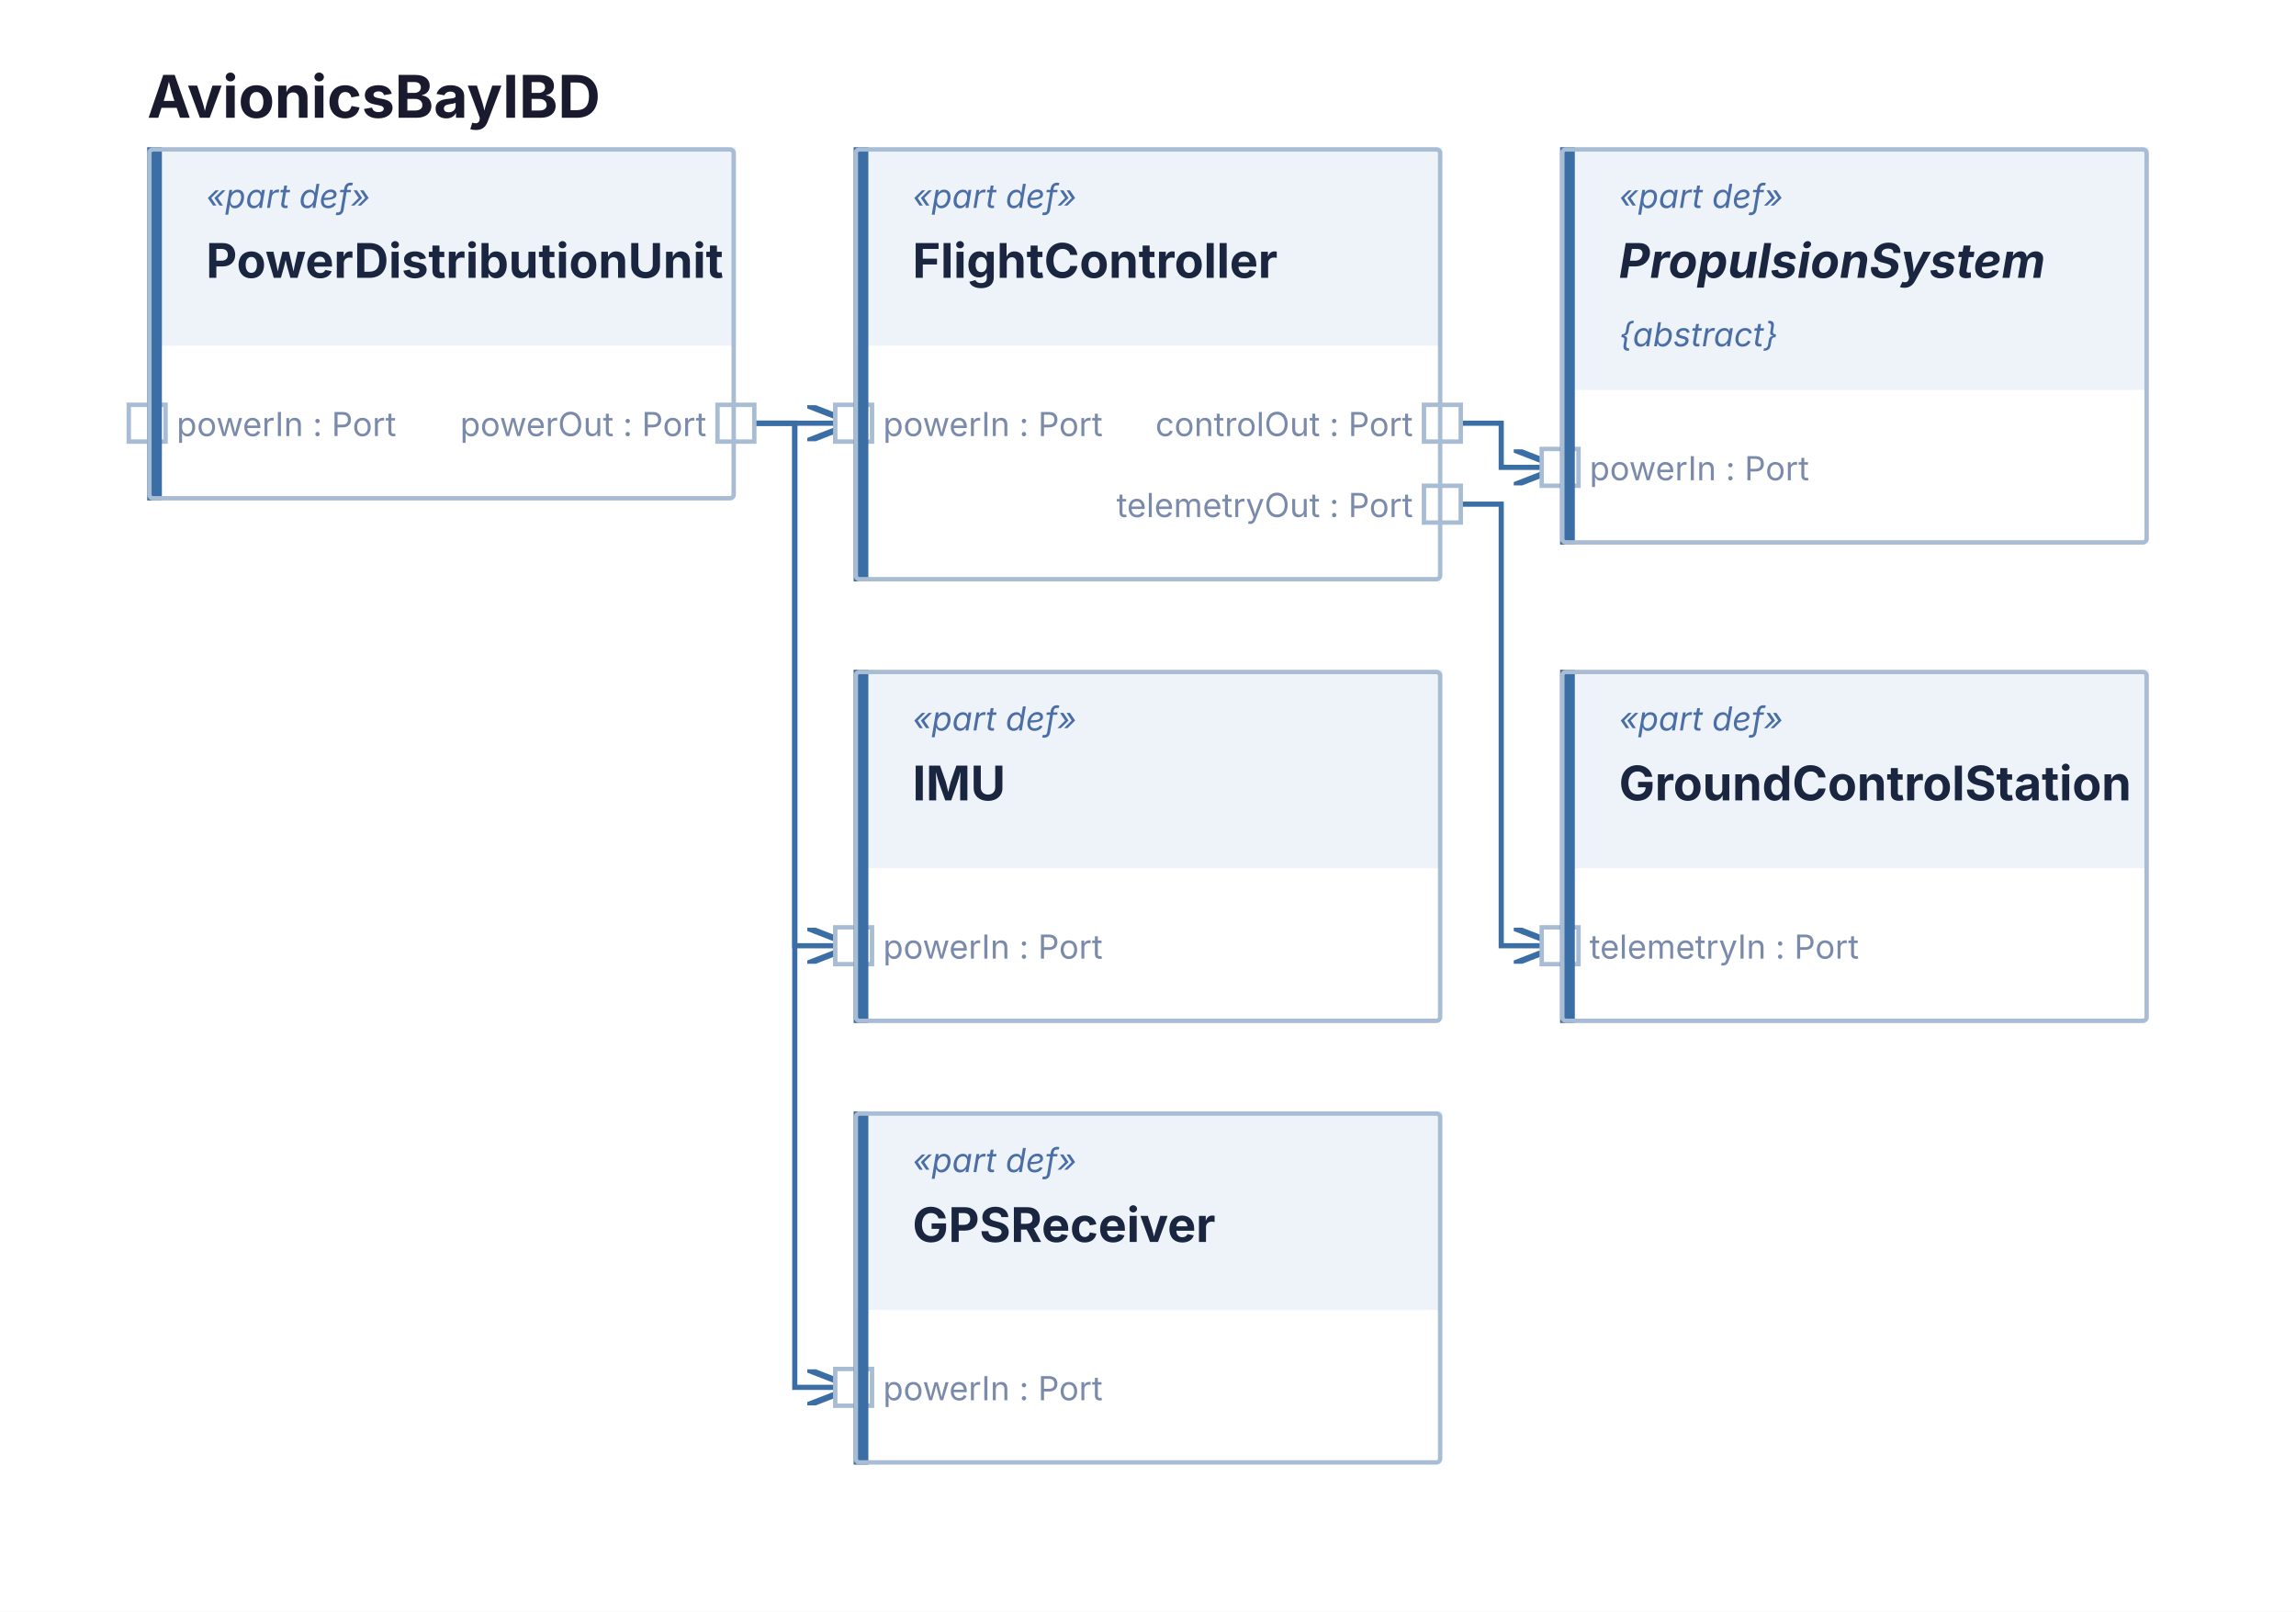
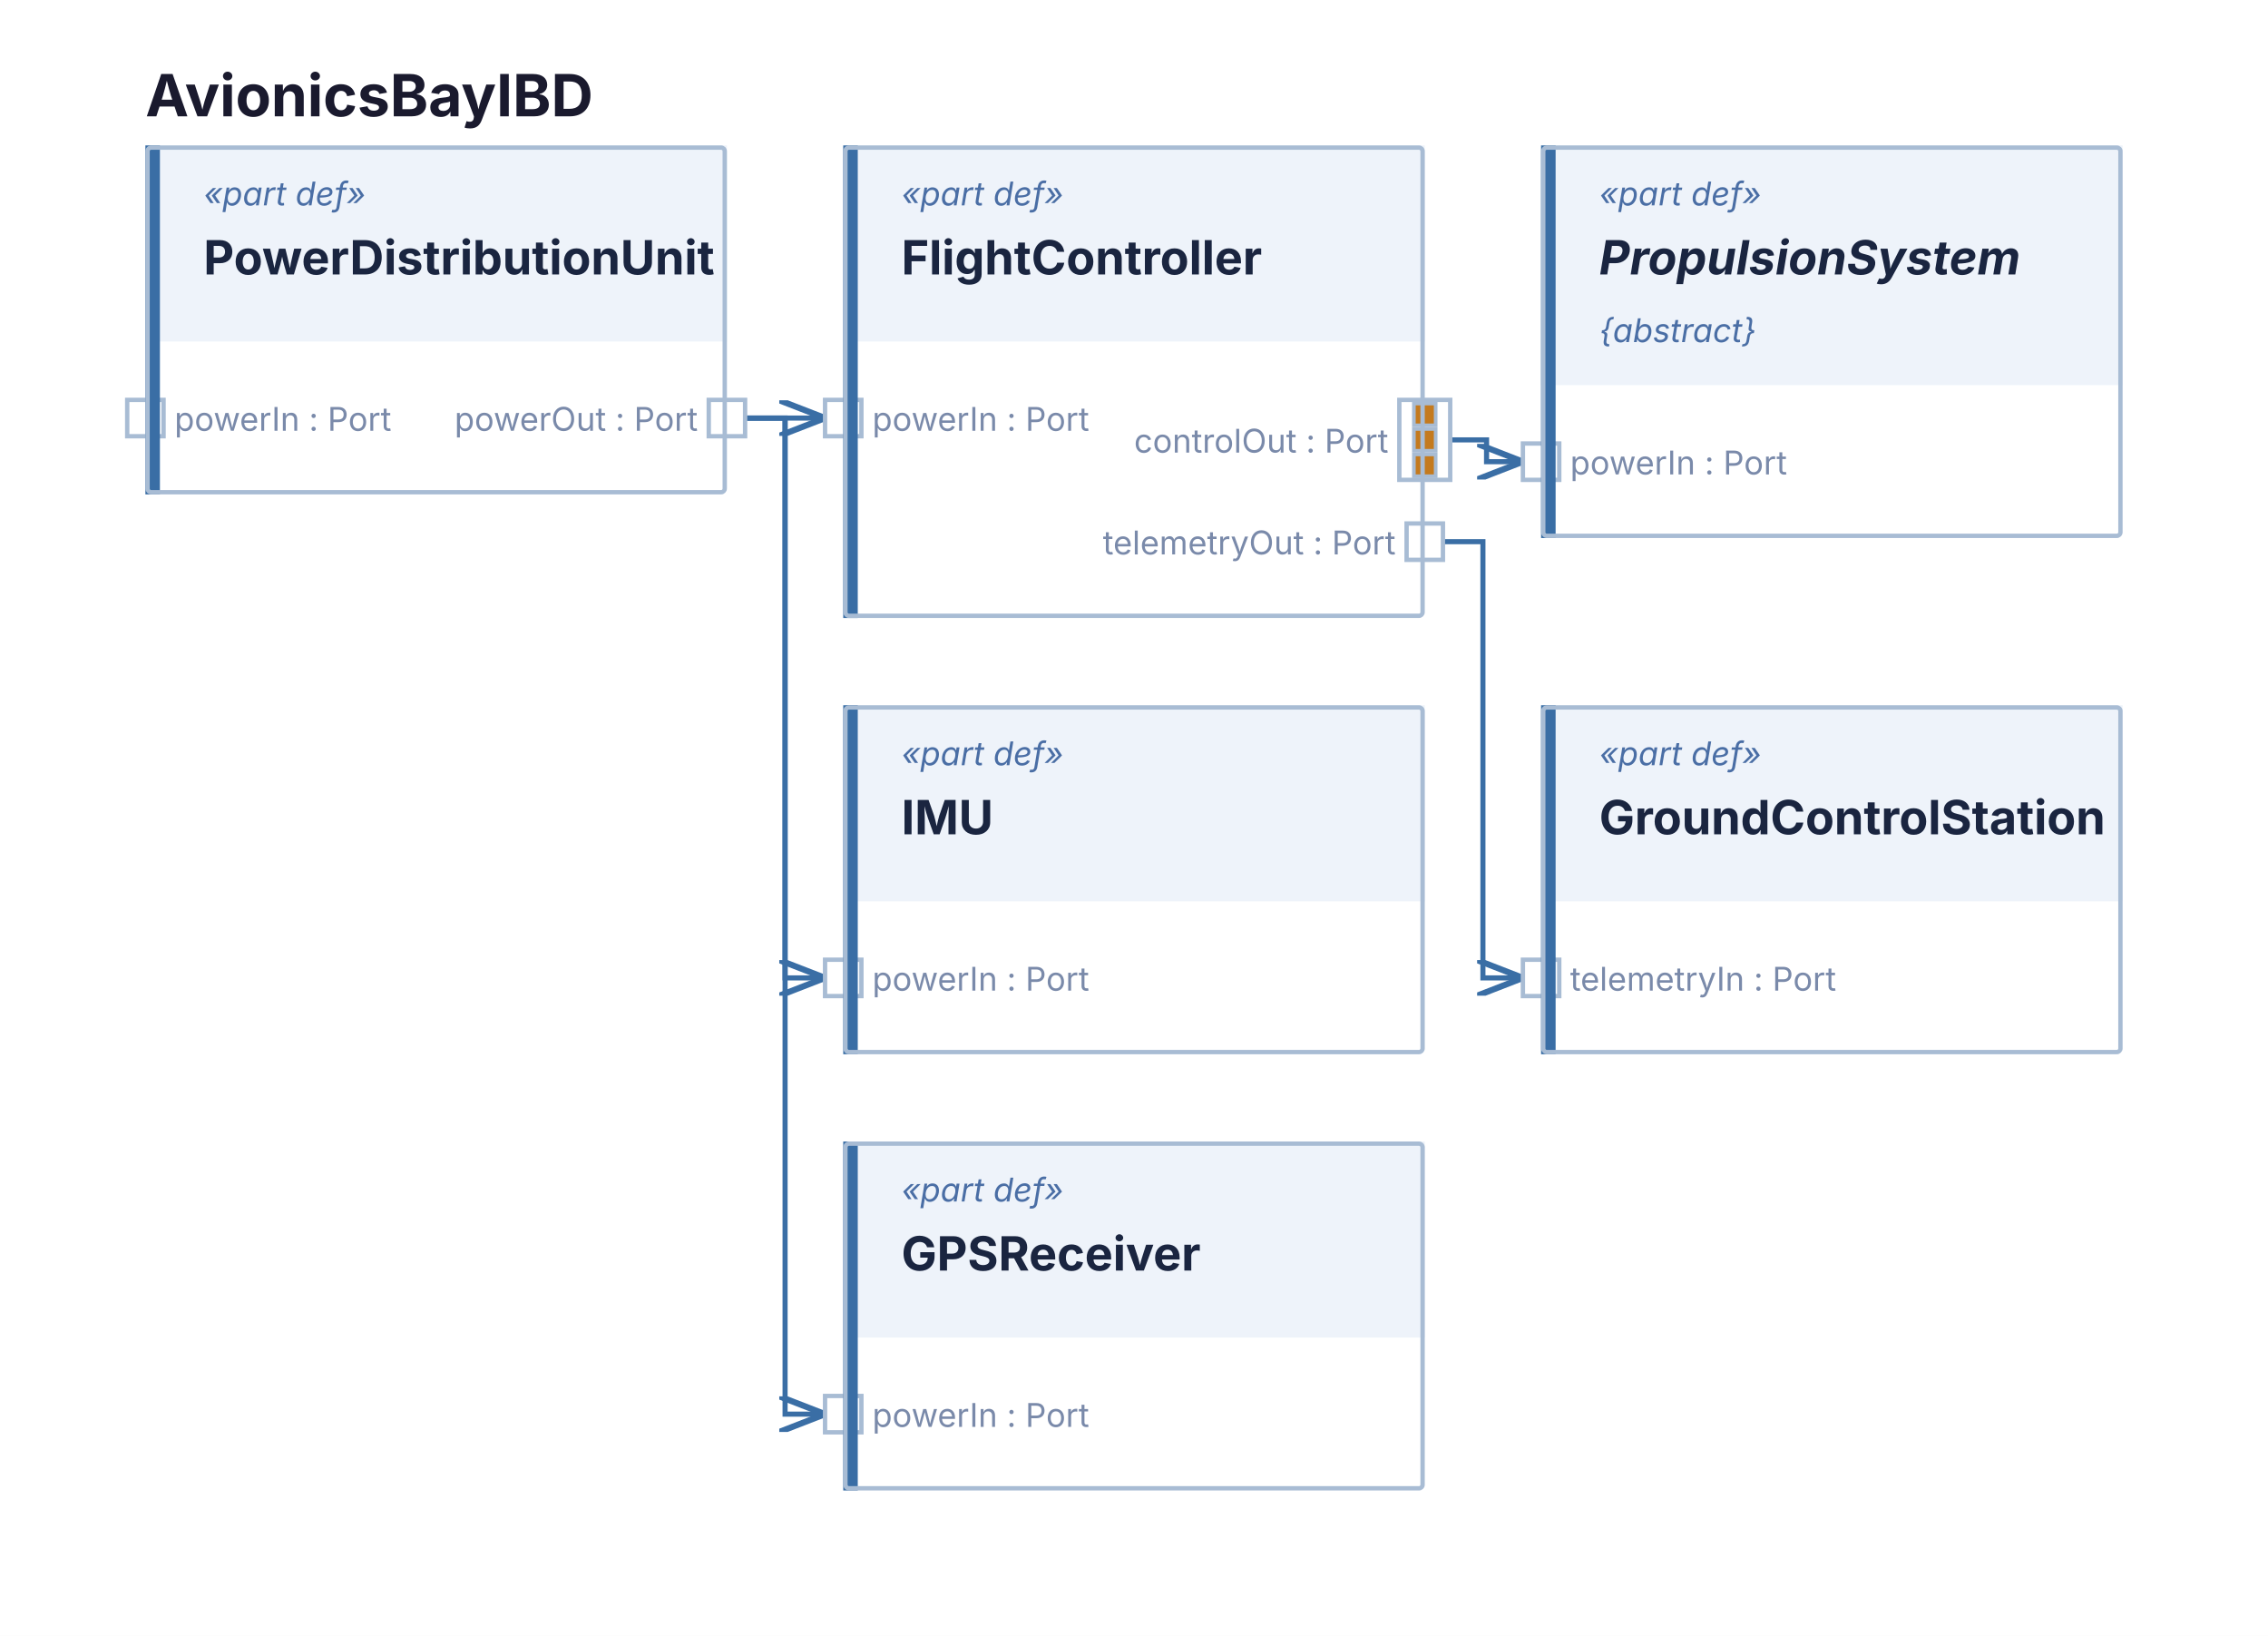
- <svg xmlns="http://www.w3.org/2000/svg" viewBox="0 0 624 438" width="624" height="438">
+ <svg xmlns="http://www.w3.org/2000/svg" viewBox="0 0 624 450" width="624" height="450">
  <style>text{font-family:'Inter','Roboto',system-ui,sans-serif}@font-face{font-family:'Inter';font-weight:400;src:url('https://fonts.bunny.net/inter/files/inter-latin-400-normal.woff2') format('woff2')}@font-face{font-family:'Inter';font-weight:700;src:url('https://fonts.bunny.net/inter/files/inter-latin-700-normal.woff2') format('woff2')}</style>
-   <rect width="624" height="438" fill="#ffffff" />
+   <rect width="624" height="450" fill="#ffffff" />
  <text x="40.0" y="32.0" font-size="16" font-weight="700" fill="#1a1a2e">AvionicsBayIBD</text>
  <defs>
    <marker id="arr-open" markerWidth="10" markerHeight="7" refX="9" refY="3.5" orient="auto">
      <polyline points="0,0 9,3.5 0,7" fill="none" stroke="#888" stroke-width="1.2" />
    </marker>
    <marker id="arr-flow" markerWidth="10" markerHeight="7" refX="9" refY="3.5" orient="auto">
      <polyline points="0,0 9,3.5 0,7" fill="none" stroke="#3a6ea5" stroke-width="1.2" />
    </marker>
    <marker id="arr-verify" markerWidth="10" markerHeight="7" refX="9" refY="3.5" orient="auto">
      <polyline points="0,0 9,3.5 0,7" fill="none" stroke="#3a6ea5" stroke-width="1.2" />
    </marker>
    <marker id="arr-alloc" markerWidth="10" markerHeight="7" refX="9" refY="3.5" orient="auto">
      <polyline points="0,0 9,3.5 0,7" fill="none" stroke="#7a3ea5" stroke-width="1.2" />
    </marker>
    <marker id="arr-satisfy" markerWidth="10" markerHeight="7" refX="9" refY="3.5" orient="auto">
      <polyline points="0,0 9,3.5 0,7" fill="none" stroke="#1a6b30" stroke-width="1.2" />
    </marker>
    <marker id="arr-generalize" markerWidth="12" markerHeight="10" refX="11" refY="5" orient="auto">
      <polygon points="0,0 12,5 0,10" fill="white" stroke="#3a3a5c" stroke-width="1.2" />
    </marker>
  </defs>
-   <path d="M 200.0 115.0 L 232.0 115.0" fill="none" stroke="#3a6ea5" stroke-width="1.4" marker-end="url(#arr-flow)" />
-   <path d="M 200.0 115.0 L 216.0 115.0 L 216.0 257.0 L 232.0 257.0" fill="none" stroke="#3a6ea5" stroke-width="1.4" marker-end="url(#arr-flow)" />
-   <path d="M 200.0 115.0 L 216.0 115.0 L 216.0 377.0 L 232.0 377.0" fill="none" stroke="#3a6ea5" stroke-width="1.4" marker-end="url(#arr-flow)" />
-   <path d="M 392.0 115.0 L 408.0 115.0 L 408.0 127.0 L 424.0 127.0" fill="none" stroke="#3a6ea5" stroke-width="1.4" marker-end="url(#arr-flow)" />
-   <path d="M 392.0 137.0 L 408.0 137.0 L 408.0 257.0 L 424.0 257.0" fill="none" stroke="#3a6ea5" stroke-width="1.4" marker-end="url(#arr-flow)" />
+   <path d="M 205.0 115.0 L 227.0 115.0" fill="none" stroke="#3a6ea5" stroke-width="1.4" marker-end="url(#arr-flow)" />
+   <path d="M 205.0 115.0 L 216.0 115.0 L 216.0 269.0 L 227.0 269.0" fill="none" stroke="#3a6ea5" stroke-width="1.4" marker-end="url(#arr-flow)" />
+   <path d="M 205.0 115.0 L 216.0 115.0 L 216.0 389.0 L 227.0 389.0" fill="none" stroke="#3a6ea5" stroke-width="1.4" marker-end="url(#arr-flow)" />
+   <path d="M 399.0 121.0 L 409.0 121.0 L 409.0 127.0 L 419.0 127.0" fill="none" stroke="#3a6ea5" stroke-width="1.4" marker-end="url(#arr-flow)" />
+   <path d="M 397.0 149.0 L 408.0 149.0 L 408.0 269.0 L 419.0 269.0" fill="none" stroke="#3a6ea5" stroke-width="1.4" marker-end="url(#arr-flow)" />
  <a href="/ui/detail/UAV::Power::PowerDistributionUnit" data-qname="UAV::Power::PowerDistributionUnit">
    <g transform="translate(40.0 40.0)">
      <defs>
        <style>@font-face{font-family:'Inter';font-weight:400;src:url('https://fonts.bunny.net/inter/files/inter-latin-400-normal.woff2') format('woff2')}@font-face{font-family:'Inter';font-weight:700;src:url('https://fonts.bunny.net/inter/files/inter-latin-700-normal.woff2') format('woff2')}text{font-family:'Inter','Roboto',system-ui,sans-serif}</style>
      </defs>
      <rect x="0" y="0.0" width="160.0" height="54.0" fill="#eef3fa" />
      <text x="16.0" y="16.5" font-size="9" fill="#4a6ea5" font-style="italic">«part def»</text>
      <text x="16.0" y="35.5" font-size="13" font-weight="700" fill="#1a2540">PowerDistributionUnit</text>
      <rect x="0" y="54.0" width="160.0" height="42.0" fill="#ffffff" />
      <rect x="-5.0" y="70.0" width="10" height="10" fill="#ffffff" stroke="#a8bcd4" stroke-width="1.2" />
      <text x="8.0" y="78.5" font-size="9" fill="#7a8aaa">powerIn : Port</text>
      <rect x="155.0" y="70.0" width="10" height="10" fill="#ffffff" stroke="#a8bcd4" stroke-width="1.2" />
      <text x="152.0" y="78.5" font-size="9" fill="#7a8aaa" text-anchor="end">powerOut : Port</text>
      <rect x="0" y="0" width="4" height="96.0" fill="#3a6ea5" />
      <rect x="0.6" y="0.6" width="158.8" height="94.8" rx="1" ry="1" fill="none" stroke="#a8bcd4" stroke-width="1.2" />
    </g>
  </a>
  <a href="/ui/detail/UAV::Avionics::FlightController" data-qname="UAV::Avionics::FlightController">
    <g transform="translate(232.0 40.0)">
      <defs>
        <style>@font-face{font-family:'Inter';font-weight:400;src:url('https://fonts.bunny.net/inter/files/inter-latin-400-normal.woff2') format('woff2')}@font-face{font-family:'Inter';font-weight:700;src:url('https://fonts.bunny.net/inter/files/inter-latin-700-normal.woff2') format('woff2')}text{font-family:'Inter','Roboto',system-ui,sans-serif}</style>
      </defs>
      <rect x="0" y="0.0" width="160.0" height="54.0" fill="#eef3fa" />
      <text x="16.0" y="16.5" font-size="9" fill="#4a6ea5" font-style="italic">«part def»</text>
      <text x="16.0" y="35.5" font-size="13" font-weight="700" fill="#1a2540">FlightController</text>
-       <rect x="0" y="54.0" width="160.0" height="64.0" fill="#ffffff" />
+       <rect x="0" y="54.0" width="160.0" height="76.0" fill="#ffffff" />
      <rect x="-5.0" y="70.0" width="10" height="10" fill="#ffffff" stroke="#a8bcd4" stroke-width="1.2" />
      <text x="8.0" y="78.5" font-size="9" fill="#7a8aaa">powerIn : Port</text>
-       <rect x="155.0" y="70.0" width="10" height="10" fill="#ffffff" stroke="#a8bcd4" stroke-width="1.2" />
-       <text x="152.0" y="78.5" font-size="9" fill="#7a8aaa" text-anchor="end">controlOut : Port</text>
-       <rect x="155.0" y="92.0" width="10" height="10" fill="#ffffff" stroke="#a8bcd4" stroke-width="1.2" />
-       <text x="152.0" y="100.5" font-size="9" fill="#7a8aaa" text-anchor="end">telemetryOut : Port</text>
-       <rect x="0" y="0" width="4" height="118.0" fill="#3a6ea5" />
-       <rect x="0.6" y="0.6" width="158.8" height="116.8" rx="1" ry="1" fill="none" stroke="#a8bcd4" stroke-width="1.2" />
+       <rect x="153.0" y="70.0" width="14" height="22.0" fill="#ffffff" stroke="#a8bcd4" stroke-width="1.2" />
+       <text x="150.0" y="84.5" font-size="9" fill="#7a8aaa" text-anchor="end">controlOut : Port</text>
+       <rect x="157.0" y="71.0" width="6" height="6" fill="#c47a1e" stroke="#a8bcd4" stroke-width="1" />
+       <rect x="157.0" y="78.0" width="6" height="6" fill="#c47a1e" stroke="#a8bcd4" stroke-width="1" />
+       <rect x="157.0" y="85.0" width="6" height="6" fill="#c47a1e" stroke="#a8bcd4" stroke-width="1" />
+       <rect x="155.0" y="104.0" width="10" height="10" fill="#ffffff" stroke="#a8bcd4" stroke-width="1.2" />
+       <text x="152.0" y="112.5" font-size="9" fill="#7a8aaa" text-anchor="end">telemetryOut : Port</text>
+       <rect x="0" y="0" width="4" height="130.0" fill="#3a6ea5" />
+       <rect x="0.6" y="0.6" width="158.8" height="128.8" rx="1" ry="1" fill="none" stroke="#a8bcd4" stroke-width="1.2" />
    </g>
  </a>
  <a href="/ui/detail/UAV::Propulsion::PropulsionSystem" data-qname="UAV::Propulsion::PropulsionSystem">
    <g transform="translate(424.0 40.0)">
      <defs>
        <style>@font-face{font-family:'Inter';font-weight:400;src:url('https://fonts.bunny.net/inter/files/inter-latin-400-normal.woff2') format('woff2')}@font-face{font-family:'Inter';font-weight:700;src:url('https://fonts.bunny.net/inter/files/inter-latin-700-normal.woff2') format('woff2')}text{font-family:'Inter','Roboto',system-ui,sans-serif}</style>
      </defs>
      <rect x="0" y="0.0" width="160.0" height="66.0" fill="#eef3fa" />
      <text x="16.0" y="16.5" font-size="9" fill="#4a6ea5" font-style="italic">«part def»</text>
      <text x="16.0" y="35.5" font-size="13" font-weight="700" fill="#1a2540" font-style="italic">PropulsionSystem</text>
      <text x="16.0" y="54.1" font-size="9" fill="#4a6ea5" font-style="italic">{abstract}</text>
      <rect x="0" y="66.0" width="160.0" height="42.0" fill="#ffffff" />
      <rect x="-5.0" y="82.0" width="10" height="10" fill="#ffffff" stroke="#a8bcd4" stroke-width="1.2" />
      <text x="8.0" y="90.5" font-size="9" fill="#7a8aaa">powerIn : Port</text>
      <rect x="0" y="0" width="4" height="108.0" fill="#3a6ea5" />
      <rect x="0.6" y="0.6" width="158.8" height="106.8" rx="1" ry="1" fill="none" stroke="#a8bcd4" stroke-width="1.2" />
    </g>
  </a>
  <a href="/ui/detail/UAV::Avionics::IMU" data-qname="UAV::Avionics::IMU">
-     <g transform="translate(232.0 182.0)">
+     <g transform="translate(232.0 194.0)">
      <defs>
        <style>@font-face{font-family:'Inter';font-weight:400;src:url('https://fonts.bunny.net/inter/files/inter-latin-400-normal.woff2') format('woff2')}@font-face{font-family:'Inter';font-weight:700;src:url('https://fonts.bunny.net/inter/files/inter-latin-700-normal.woff2') format('woff2')}text{font-family:'Inter','Roboto',system-ui,sans-serif}</style>
      </defs>
      <rect x="0" y="0.0" width="160.0" height="54.0" fill="#eef3fa" />
      <text x="16.0" y="16.5" font-size="9" fill="#4a6ea5" font-style="italic">«part def»</text>
      <text x="16.0" y="35.5" font-size="13" font-weight="700" fill="#1a2540">IMU</text>
      <rect x="0" y="54.0" width="160.0" height="42.0" fill="#ffffff" />
      <rect x="-5.0" y="70.0" width="10" height="10" fill="#ffffff" stroke="#a8bcd4" stroke-width="1.2" />
      <text x="8.0" y="78.5" font-size="9" fill="#7a8aaa">powerIn : Port</text>
      <rect x="0" y="0" width="4" height="96.0" fill="#3a6ea5" />
      <rect x="0.6" y="0.6" width="158.8" height="94.8" rx="1" ry="1" fill="none" stroke="#a8bcd4" stroke-width="1.2" />
    </g>
  </a>
  <a href="/ui/detail/UAV::Avionics::GPSReceiver" data-qname="UAV::Avionics::GPSReceiver">
-     <g transform="translate(232.0 302.0)">
+     <g transform="translate(232.0 314.0)">
      <defs>
        <style>@font-face{font-family:'Inter';font-weight:400;src:url('https://fonts.bunny.net/inter/files/inter-latin-400-normal.woff2') format('woff2')}@font-face{font-family:'Inter';font-weight:700;src:url('https://fonts.bunny.net/inter/files/inter-latin-700-normal.woff2') format('woff2')}text{font-family:'Inter','Roboto',system-ui,sans-serif}</style>
      </defs>
      <rect x="0" y="0.0" width="160.0" height="54.0" fill="#eef3fa" />
      <text x="16.0" y="16.5" font-size="9" fill="#4a6ea5" font-style="italic">«part def»</text>
      <text x="16.0" y="35.5" font-size="13" font-weight="700" fill="#1a2540">GPSReceiver</text>
      <rect x="0" y="54.0" width="160.0" height="42.0" fill="#ffffff" />
      <rect x="-5.0" y="70.0" width="10" height="10" fill="#ffffff" stroke="#a8bcd4" stroke-width="1.2" />
      <text x="8.0" y="78.5" font-size="9" fill="#7a8aaa">powerIn : Port</text>
      <rect x="0" y="0" width="4" height="96.0" fill="#3a6ea5" />
      <rect x="0.6" y="0.6" width="158.8" height="94.8" rx="1" ry="1" fill="none" stroke="#a8bcd4" stroke-width="1.2" />
    </g>
  </a>
  <a href="/ui/detail/GroundStation::GroundControlStation" data-qname="GroundStation::GroundControlStation">
-     <g transform="translate(424.0 182.0)">
+     <g transform="translate(424.0 194.0)">
      <defs>
        <style>@font-face{font-family:'Inter';font-weight:400;src:url('https://fonts.bunny.net/inter/files/inter-latin-400-normal.woff2') format('woff2')}@font-face{font-family:'Inter';font-weight:700;src:url('https://fonts.bunny.net/inter/files/inter-latin-700-normal.woff2') format('woff2')}text{font-family:'Inter','Roboto',system-ui,sans-serif}</style>
      </defs>
      <rect x="0" y="0.0" width="160.0" height="54.0" fill="#eef3fa" />
      <text x="16.0" y="16.5" font-size="9" fill="#4a6ea5" font-style="italic">«part def»</text>
      <text x="16.0" y="35.5" font-size="13" font-weight="700" fill="#1a2540">GroundControlStation</text>
      <rect x="0" y="54.0" width="160.0" height="42.0" fill="#ffffff" />
      <rect x="-5.0" y="70.0" width="10" height="10" fill="#ffffff" stroke="#a8bcd4" stroke-width="1.2" />
      <text x="8.0" y="78.5" font-size="9" fill="#7a8aaa">telemetryIn : Port</text>
      <rect x="0" y="0" width="4" height="96.0" fill="#3a6ea5" />
      <rect x="0.6" y="0.6" width="158.8" height="94.8" rx="1" ry="1" fill="none" stroke="#a8bcd4" stroke-width="1.2" />
    </g>
  </a>
</svg>
